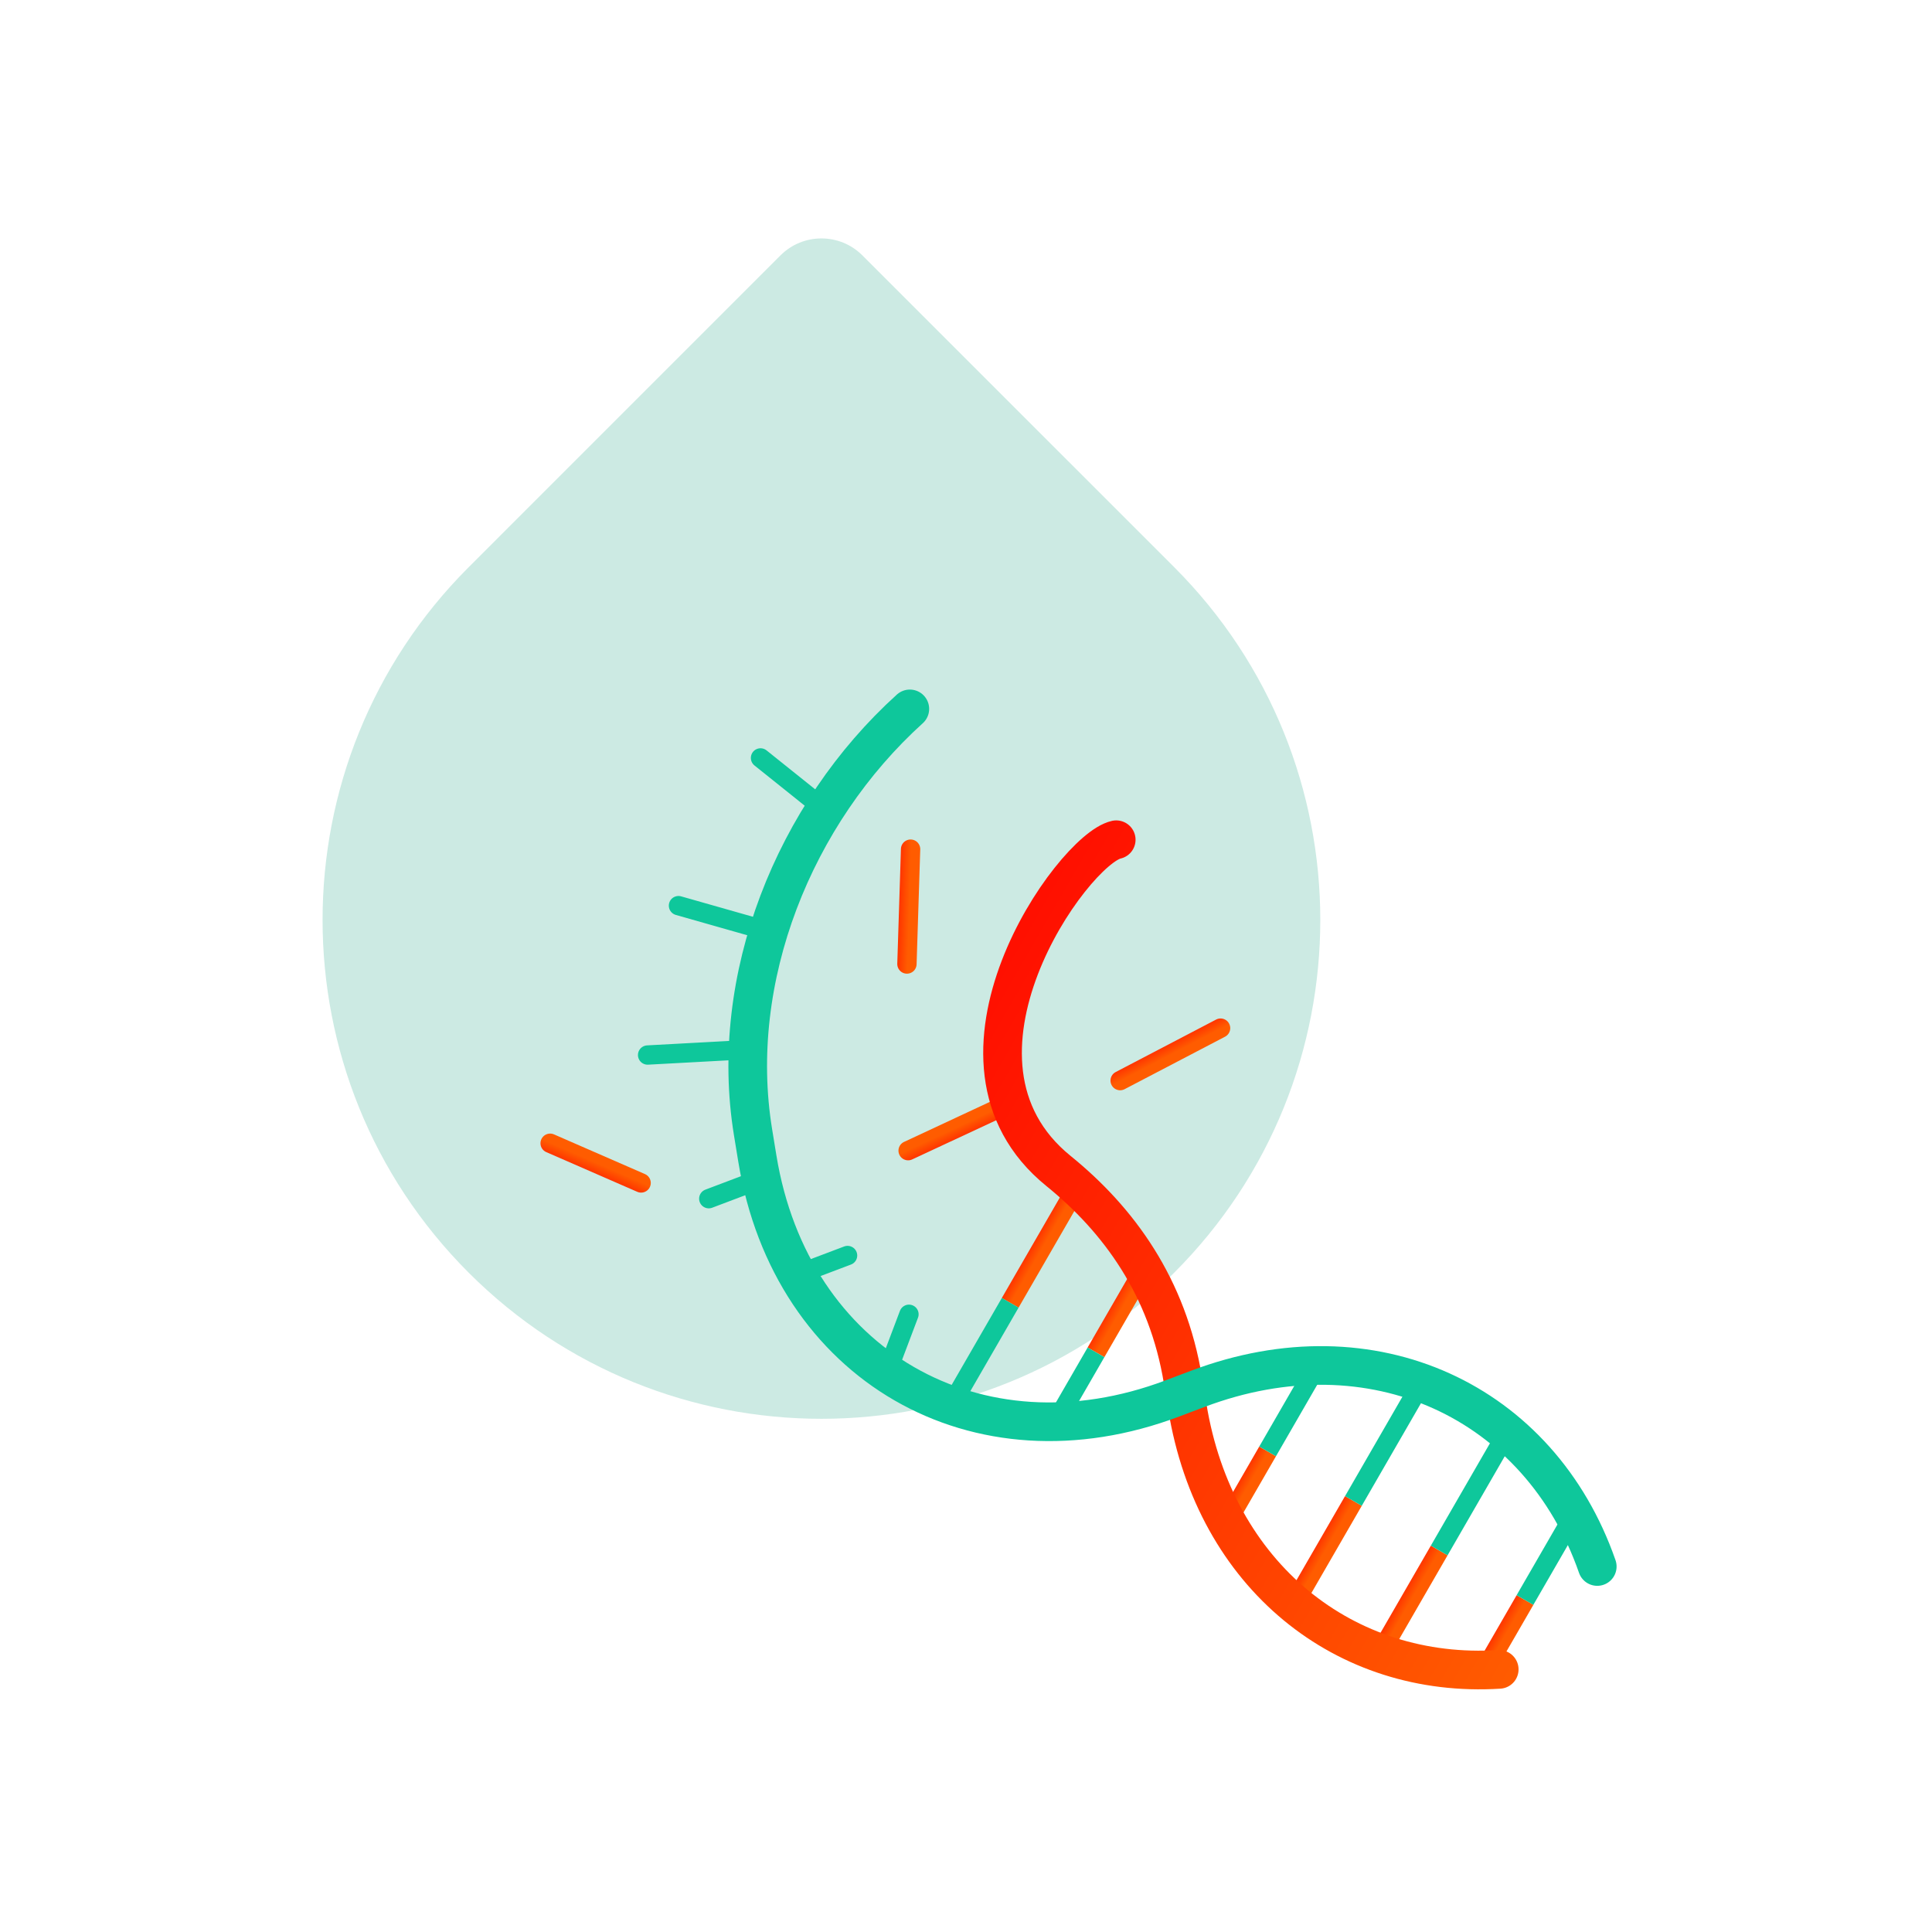
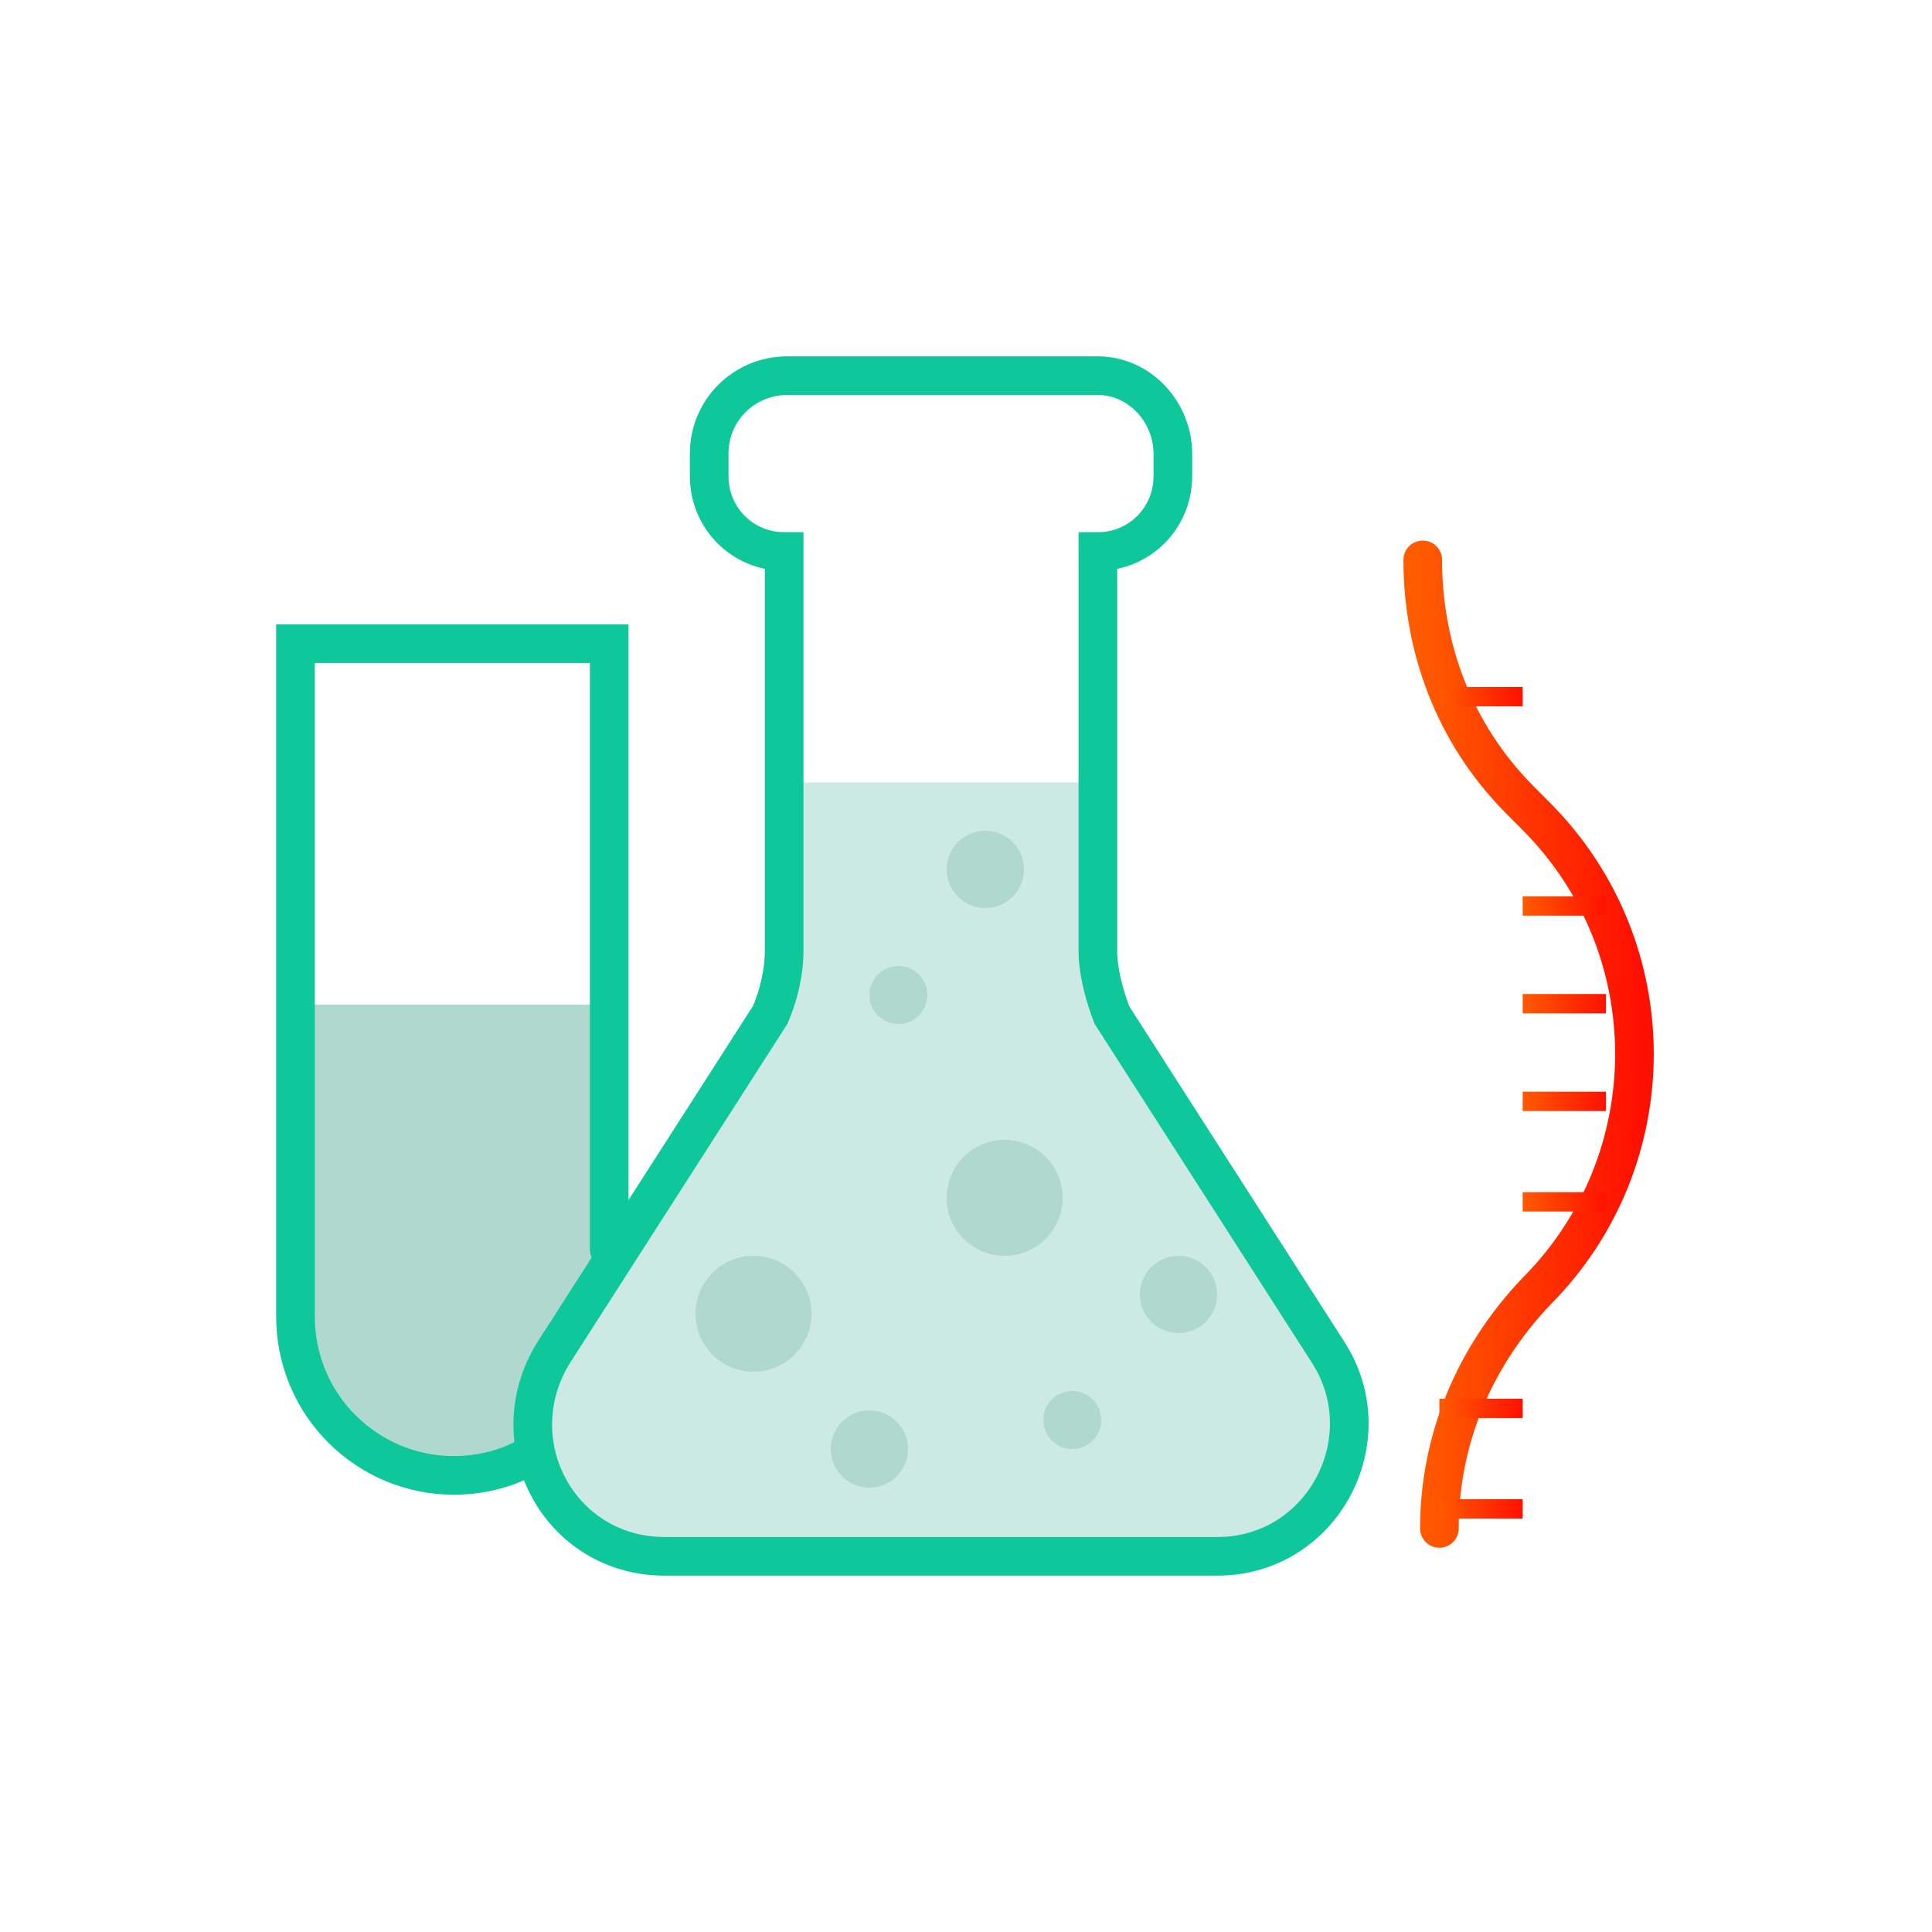
<svg xmlns="http://www.w3.org/2000/svg" width="100" height="100" viewBox="0 0 100 100" fill="none">
-   <path d="M60.776 29.357C70.859 39.441 70.859 55.79 60.776 65.874C50.692 75.958 34.342 75.958 24.259 65.874C14.175 55.79 14.175 39.441 24.259 29.357L40.396 13.22C41.567 12.048 43.467 12.048 44.638 13.22L60.776 29.357Z" fill="#CCEAE3" />
-   <path d="M76.844 86.436L78.934 82.817" stroke="url(#paint0_linear)" stroke-miterlimit="10" />
-   <path d="M71.359 85.681L74.493 80.253" stroke="url(#paint1_linear)" stroke-miterlimit="10" />
-   <path d="M66.918 83.117L70.052 77.689" stroke="url(#paint2_linear)" stroke-miterlimit="10" />
-   <path d="M63.177 53.216L57.979 55.932" stroke="url(#paint3_linear)" stroke-miterlimit="10" stroke-linecap="round" />
-   <path d="M47.132 43.952L46.943 49.897" stroke="url(#paint4_linear)" stroke-miterlimit="10" stroke-linecap="round" />
-   <path d="M28.475 59.174L33.184 61.229" stroke="url(#paint5_linear)" stroke-miterlimit="10" stroke-linecap="round" />
-   <path d="M63.522 78.744L65.611 75.125" stroke="url(#paint6_linear)" stroke-miterlimit="10" />
-   <path d="M59.34 65.474L56.729 69.997" stroke="url(#paint7_linear)" stroke-miterlimit="10" />
-   <path d="M55.944 61.101L52.288 67.433" stroke="url(#paint8_linear)" stroke-miterlimit="10" />
-   <path d="M51.627 57.402L47.004 59.558" stroke="url(#paint9_linear)" stroke-miterlimit="10" stroke-linecap="round" />
-   <path d="M57.776 43.464C55.512 43.966 47.727 54.886 54.786 60.608C57.913 63.143 60.44 66.615 61.231 71.451L61.455 72.816C62.891 81.597 69.626 86.908 77.6 86.407" stroke="url(#paint10_linear)" stroke-width="2" stroke-miterlimit="10" stroke-linecap="round" />
-   <path d="M82.674 81.082C79.696 72.535 71.053 68.462 61.99 71.889L60.696 72.378C50.559 76.21 40.95 70.662 39.2 59.968L38.977 58.602C37.677 50.652 41.09 42.121 47.093 36.692" stroke="#0EC79B" stroke-width="2" stroke-miterlimit="10" stroke-linecap="round" />
-   <path d="M78.933 82.817L81.545 78.294" stroke="#0EC79B" stroke-miterlimit="10" />
-   <path d="M74.493 80.253L78.148 73.921" stroke="#0EC79B" stroke-miterlimit="10" />
-   <path d="M70.052 77.689L73.707 71.357" stroke="#0EC79B" stroke-miterlimit="10" />
-   <path d="M65.611 75.125L68.222 70.602" stroke="#0EC79B" stroke-miterlimit="10" />
-   <path d="M56.729 69.997L54.64 73.615" stroke="#0EC79B" stroke-miterlimit="10" />
-   <path d="M52.288 67.433L49.154 72.861" stroke="#0EC79B" stroke-miterlimit="10" />
-   <path d="M39.211 61.089L36.686 62.044" stroke="#0EC79B" stroke-miterlimit="10" stroke-linecap="round" />
-   <path d="M38.741 54.325L33.52 54.608" stroke="#0EC79B" stroke-miterlimit="10" stroke-linecap="round" />
-   <path d="M43.87 64.985L41.345 65.94" stroke="#0EC79B" stroke-miterlimit="10" stroke-linecap="round" />
-   <path d="M47.048 68.027L46.014 70.763" stroke="#0EC79B" stroke-miterlimit="10" stroke-linecap="round" />
-   <path d="M40.041 48.276L35.118 46.876" stroke="#0EC79B" stroke-miterlimit="10" stroke-linecap="round" />
-   <path d="M43.053 42.185L39.364 39.23" stroke="#0EC79B" stroke-miterlimit="10" stroke-linecap="round" />
+   <path d="M74.503 79.111C74.503 74.632 76.228 70.298 79.533 66.831C86.287 60.041 86.287 49.061 79.533 42.271L78.671 41.404C75.222 37.937 73.641 33.458 73.641 28.98" stroke="url(#paint0_linear)" stroke-width="2" stroke-miterlimit="10" stroke-linecap="round" />
+   <path d="M83.126 62.208H78.814" stroke="url(#paint1_linear)" stroke-miterlimit="10" />
+   <path d="M83.126 57.007H78.814" stroke="url(#paint2_linear)" stroke-miterlimit="10" />
+   <path d="M83.126 51.95H78.814" stroke="url(#paint3_linear)" stroke-miterlimit="10" />
+   <path d="M74.503 78.099H78.814" stroke="url(#paint4_linear)" stroke-miterlimit="10" />
+   <path d="M74.503 72.898H78.814" stroke="url(#paint5_linear)" stroke-miterlimit="10" />
+   <path d="M83.126 46.894H78.814" stroke="url(#paint6_linear)" stroke-miterlimit="10" />
+   <path d="M74.503 36.059H78.814" stroke="url(#paint7_linear)" stroke-miterlimit="10" />
+   <path d="M15 52H32V68.5C32 73.194 28.194 77 23.5 77C18.806 77 15 73.194 15 68.5V52Z" fill="#AFD8CE" />
+   <path d="M56.826 40.5V49.205C56.826 50.217 57.114 51.373 57.545 52.528L68.754 70.009C71.629 74.488 68.467 80.555 63.006 80.555H34.407C28.946 80.555 25.785 74.632 28.659 70.009L39.868 52.528C40.299 51.517 40.587 50.361 40.587 49.205V40.5H56.826Z" fill="#CCEAE3" />
+   <path d="M56.826 49.205V28.546C58.982 28.546 60.707 26.812 60.707 24.645V23.49C60.707 21.323 58.982 19.445 56.826 19.445H40.731C38.575 19.445 36.707 21.178 36.707 23.49V24.645C36.707 26.812 38.431 28.546 40.587 28.546V49.205C40.587 50.361 40.299 51.517 39.868 52.528L28.659 70.009C25.785 74.632 28.946 80.555 34.407 80.555H63.006C68.467 80.555 71.629 74.487 68.754 70.009L57.545 52.528C57.114 51.372 56.826 50.217 56.826 49.205Z" stroke="#0EC79B" stroke-width="2" stroke-miterlimit="10" stroke-linecap="round" />
+   <path d="M27.653 75.21C26.503 75.932 25.066 76.366 23.485 76.366C19.03 76.366 15.293 72.754 15.293 68.131V33.314H31.533V64.664" stroke="#0EC79B" stroke-width="2" stroke-miterlimit="10" stroke-linecap="round" />
+   <circle cx="45" cy="75" r="2" fill="#AFD8CE" />
+   <circle cx="51" cy="45" r="2" fill="#AFD8CE" />
+   <circle cx="52" cy="62" r="3" fill="#AFD8CE" />
+   <circle cx="55.5" cy="73.5" r="1.5" fill="#AFD8CE" />
+   <circle cx="46.5" cy="51.5" r="1.5" fill="#AFD8CE" />
+   <circle cx="39" cy="68" r="3" fill="#AFD8CE" />
+   <circle cx="61" cy="67" r="2" fill="#AFD8CE" />
  <defs>
-     <linearGradient id="paint0_linear" x1="77.918" y1="84.639" x2="76.999" y2="84.109" gradientUnits="userSpaceOnUse">
+     <linearGradient id="paint0_linear" x1="73.299" y1="54.006" x2="84.918" y2="54.006" gradientUnits="userSpaceOnUse">
      <stop stop-color="#FF5C00" />
      <stop offset="1" stop-color="#FF0F00" />
    </linearGradient>
-     <linearGradient id="paint1_linear" x1="72.955" y1="82.978" x2="72.037" y2="82.448" gradientUnits="userSpaceOnUse">
+     <linearGradient id="paint1_linear" x1="78.68" y1="62.707" x2="83.251" y2="62.707" gradientUnits="userSpaceOnUse">
      <stop stop-color="#FF5C00" />
      <stop offset="1" stop-color="#FF0F00" />
    </linearGradient>
-     <linearGradient id="paint2_linear" x1="68.514" y1="80.414" x2="67.596" y2="79.884" gradientUnits="userSpaceOnUse">
+     <linearGradient id="paint2_linear" x1="78.68" y1="57.506" x2="83.251" y2="57.506" gradientUnits="userSpaceOnUse">
      <stop stop-color="#FF5C00" />
      <stop offset="1" stop-color="#FF0F00" />
    </linearGradient>
-     <linearGradient id="paint3_linear" x1="60.591" y1="54.602" x2="60.109" y2="53.679" gradientUnits="userSpaceOnUse">
+     <linearGradient id="paint3_linear" x1="78.68" y1="52.45" x2="83.251" y2="52.45" gradientUnits="userSpaceOnUse">
      <stop stop-color="#FF5C00" />
      <stop offset="1" stop-color="#FF0F00" />
    </linearGradient>
-     <linearGradient id="paint4_linear" x1="47.068" y1="46.915" x2="46.026" y2="46.882" gradientUnits="userSpaceOnUse">
+     <linearGradient id="paint4_linear" x1="74.368" y1="78.599" x2="78.94" y2="78.599" gradientUnits="userSpaceOnUse">
      <stop stop-color="#FF5C00" />
      <stop offset="1" stop-color="#FF0F00" />
    </linearGradient>
-     <linearGradient id="paint5_linear" x1="30.839" y1="60.172" x2="30.416" y2="61.143" gradientUnits="userSpaceOnUse">
+     <linearGradient id="paint5_linear" x1="74.368" y1="73.398" x2="78.94" y2="73.398" gradientUnits="userSpaceOnUse">
      <stop stop-color="#FF5C00" />
      <stop offset="1" stop-color="#FF0F00" />
    </linearGradient>
-     <linearGradient id="paint6_linear" x1="64.595" y1="76.947" x2="63.677" y2="76.417" gradientUnits="userSpaceOnUse">
+     <linearGradient id="paint6_linear" x1="78.68" y1="47.393" x2="83.251" y2="47.393" gradientUnits="userSpaceOnUse">
      <stop stop-color="#FF5C00" />
      <stop offset="1" stop-color="#FF0F00" />
    </linearGradient>
-     <linearGradient id="paint7_linear" x1="58.064" y1="67.748" x2="57.145" y2="67.218" gradientUnits="userSpaceOnUse">
-       <stop stop-color="#FF5C00" />
-       <stop offset="1" stop-color="#FF0F00" />
-     </linearGradient>
-     <linearGradient id="paint8_linear" x1="54.146" y1="64.278" x2="53.227" y2="63.748" gradientUnits="userSpaceOnUse">
-       <stop stop-color="#FF5C00" />
-       <stop offset="1" stop-color="#FF0F00" />
-     </linearGradient>
-     <linearGradient id="paint9_linear" x1="49.311" y1="58.448" x2="49.751" y2="59.39" gradientUnits="userSpaceOnUse">
-       <stop stop-color="#FF5C00" />
-       <stop offset="1" stop-color="#FF0F00" />
-     </linearGradient>
-     <linearGradient id="paint10_linear" x1="84.86" y1="76.319" x2="48.255" y2="55.185" gradientUnits="userSpaceOnUse">
+     <linearGradient id="paint7_linear" x1="74.368" y1="36.558" x2="78.94" y2="36.558" gradientUnits="userSpaceOnUse">
      <stop stop-color="#FF5C00" />
      <stop offset="1" stop-color="#FF0F00" />
    </linearGradient>
  </defs>
</svg>
